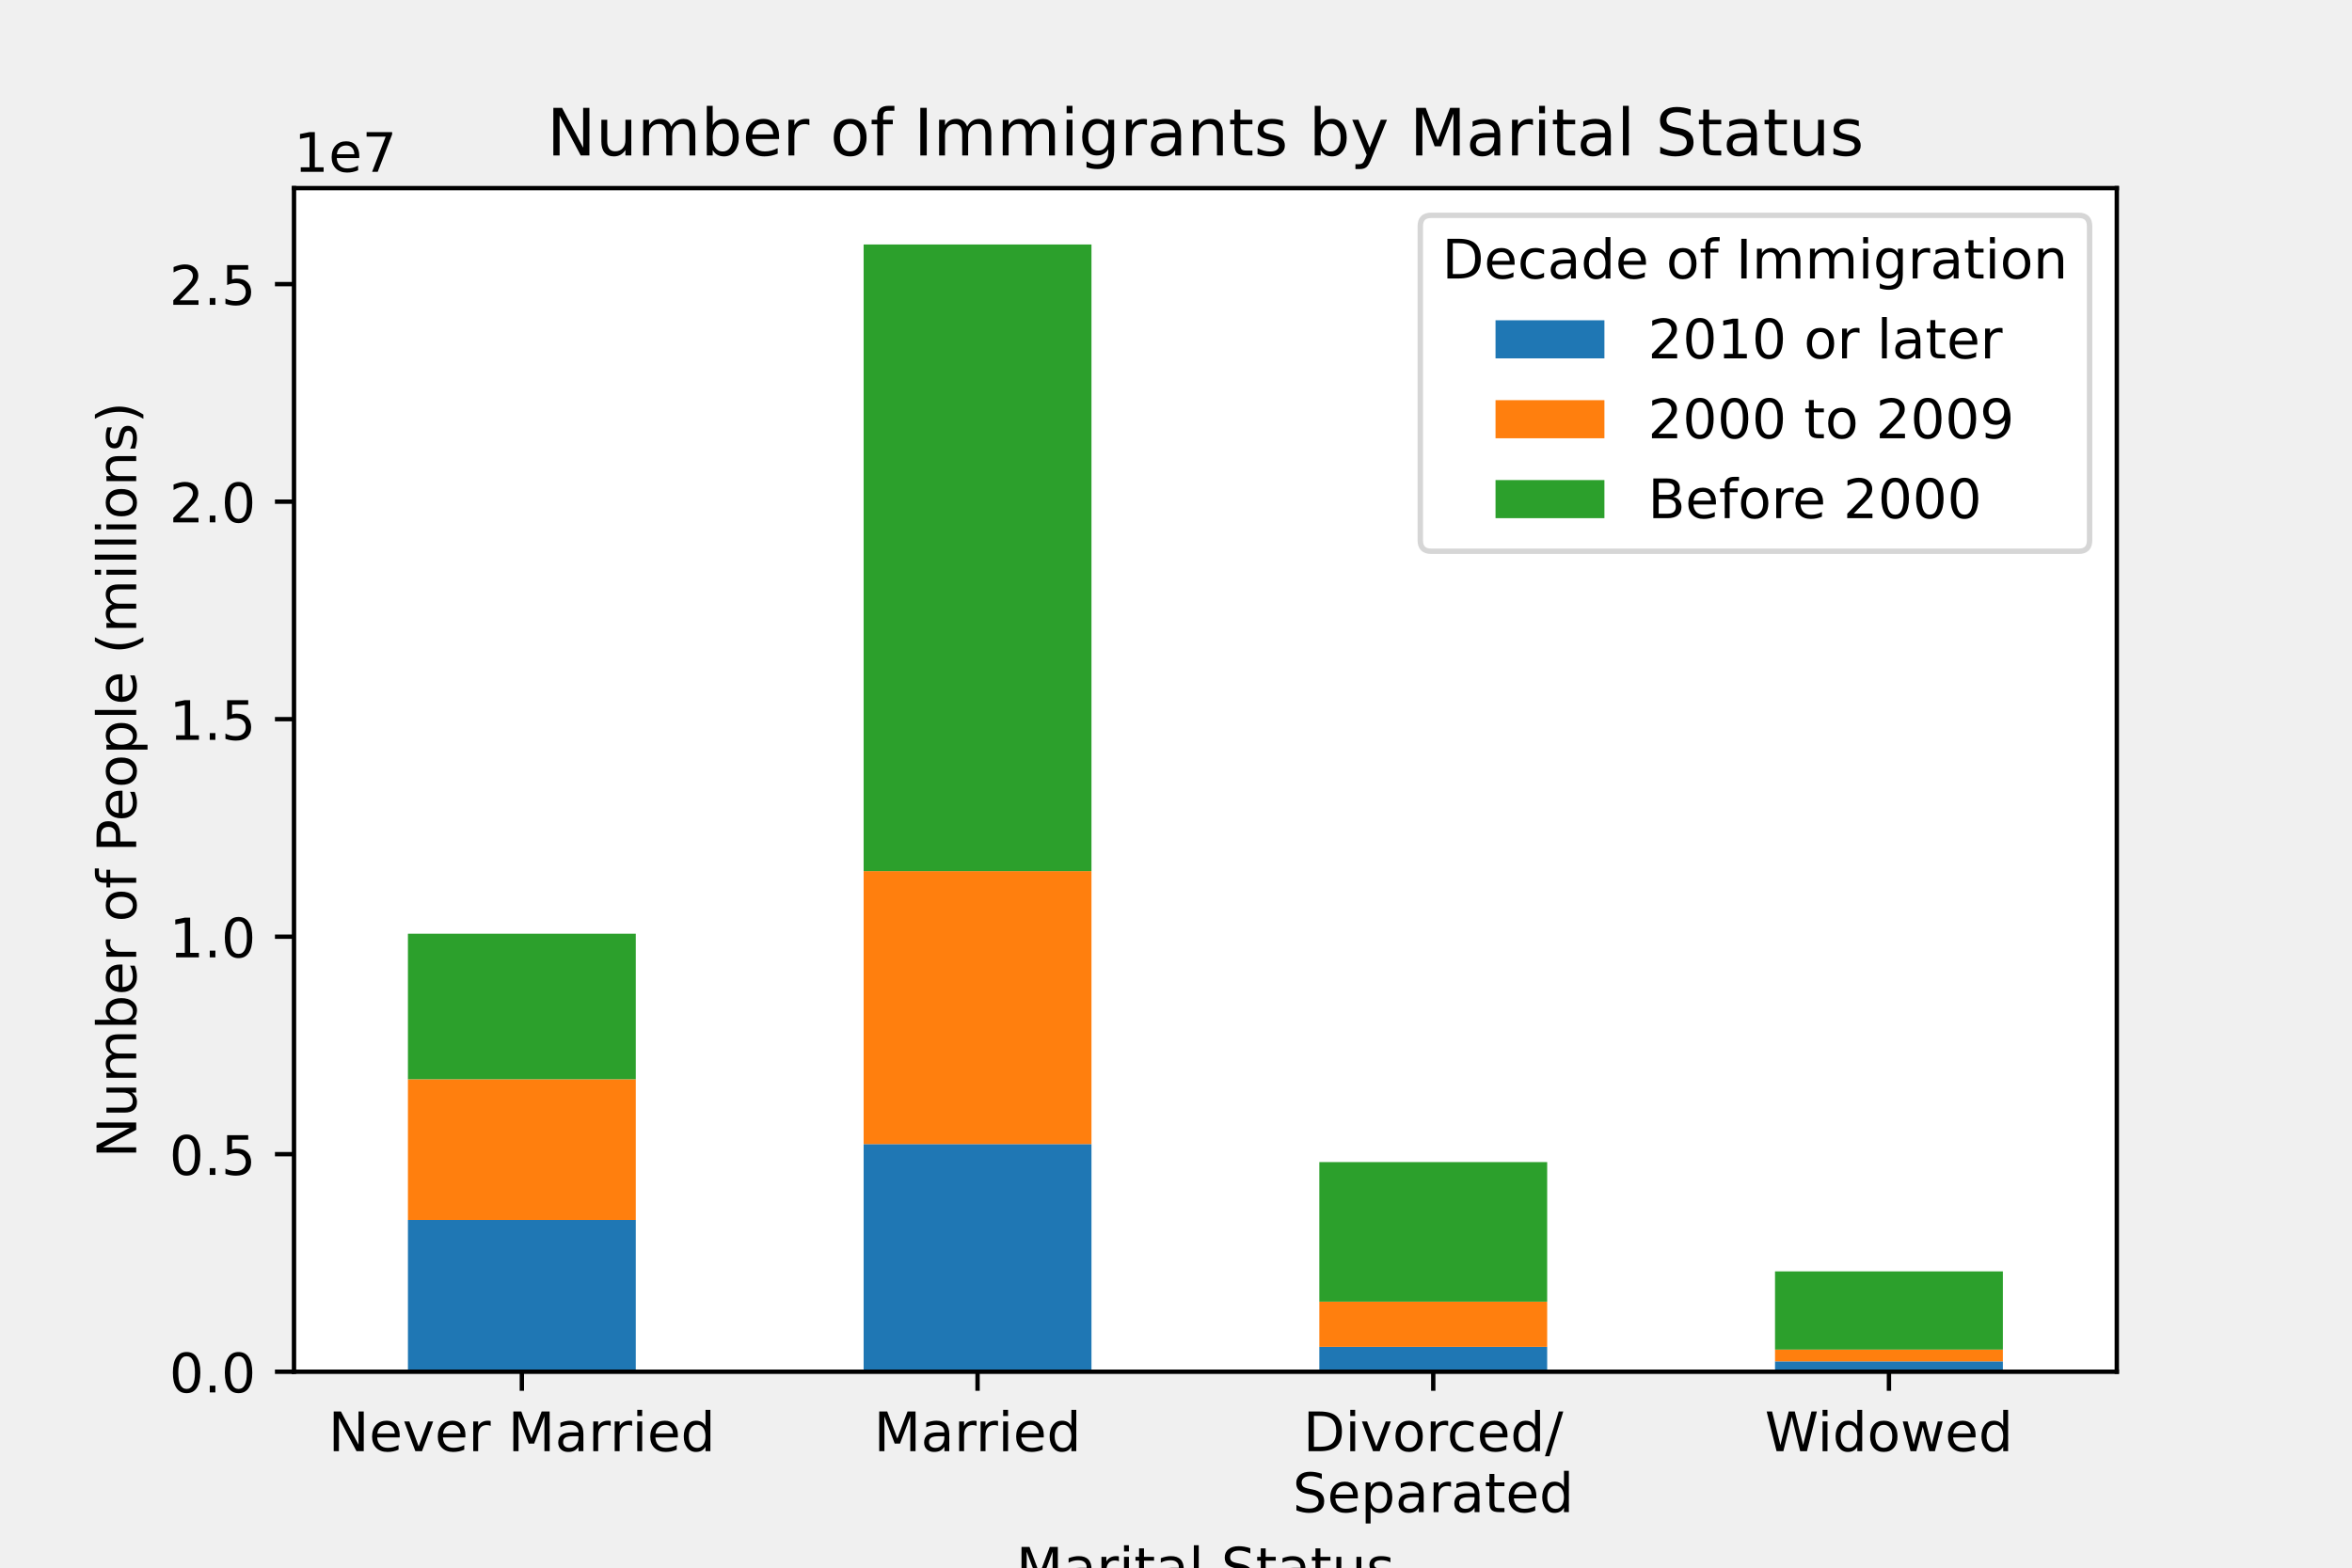
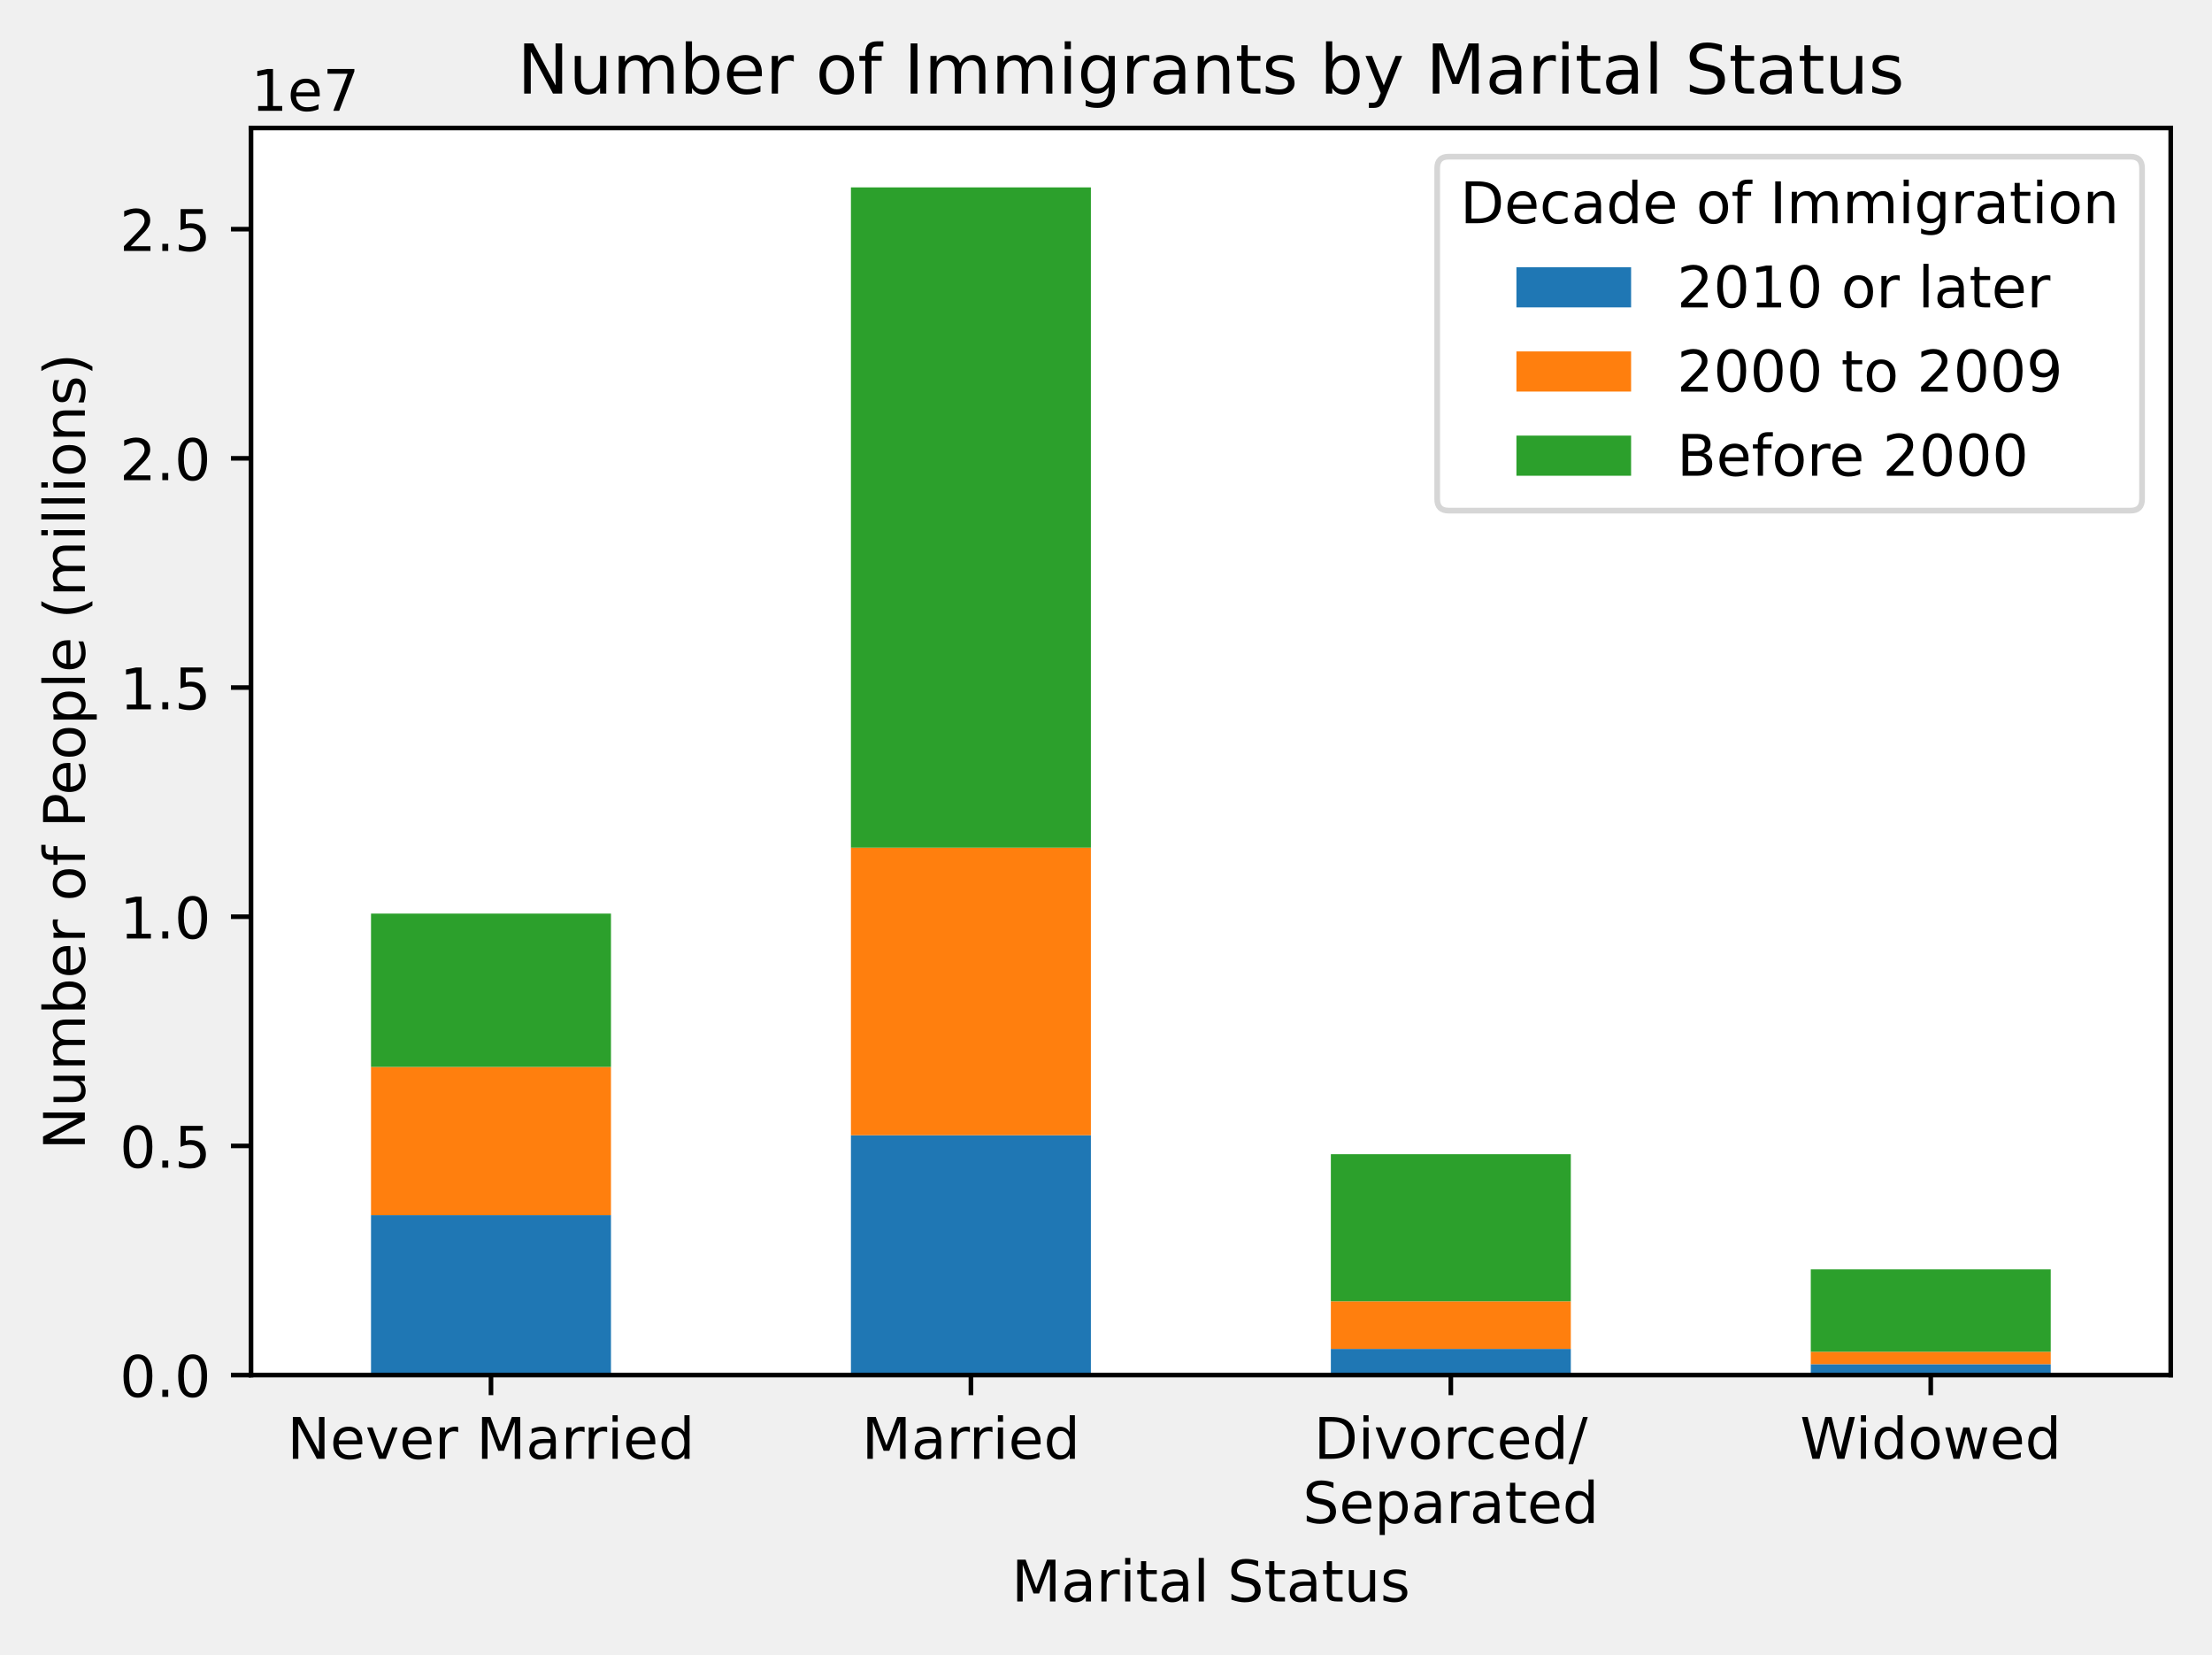
- <svg xmlns="http://www.w3.org/2000/svg" xmlns:xlink="http://www.w3.org/1999/xlink" height="288pt" version="1.1" viewBox="0 0 432 288" width="432pt">
+ <svg xmlns="http://www.w3.org/2000/svg" xmlns:xlink="http://www.w3.org/1999/xlink" height="288.512pt" version="1.1" viewBox="0 0 385.781 288.512" width="385.781pt">
  <defs>
    <style type="text/css">*{stroke-linecap:butt;stroke-linejoin:round;}</style>
  </defs>
  <g id="figure_1">
    <g id="patch_1">
-       <path d="M 0 288  L 432 288  L 432 0  L 0 0  z " style="fill:none;" />
+       <path d="M 0 288.512  L 385.781 288.512  L 385.781 0  L 0 0  z " style="fill:none;" />
    </g>
    <g id="axes_1">
      <g id="patch_2">
-         <path d="M 54 252  L 388.8 252  L 388.8 34.56  L 54 34.56  z " style="fill:#ffffff;" />
+         <path d="M 43.781 239.758  L 378.581 239.758  L 378.581 22.318  L 43.781 22.318  z " style="fill:#ffffff;" />
      </g>
      <g id="patch_3">
-         <path clip-path="url(#p788a36d5ae)" d="M 74.925 252  L 116.775 252  L 116.775 224.121  L 74.925 224.121  z " style="fill:#1f77b4;" />
+         <path clip-path="url(#p931af5aee7)" d="M 64.706 239.758  L 106.556 239.758  L 106.556 211.879  L 64.706 211.879  z " style="fill:#1f77b4;" />
      </g>
      <g id="patch_4">
-         <path clip-path="url(#p788a36d5ae)" d="M 158.625 252  L 200.475 252  L 200.475 210.181  L 158.625 210.181  z " style="fill:#1f77b4;" />
+         <path clip-path="url(#p931af5aee7)" d="M 148.406 239.758  L 190.256 239.758  L 190.256 197.94  L 148.406 197.94  z " style="fill:#1f77b4;" />
      </g>
      <g id="patch_5">
-         <path clip-path="url(#p788a36d5ae)" d="M 242.325 252  L 284.175 252  L 284.175 247.43  L 242.325 247.43  z " style="fill:#1f77b4;" />
+         <path clip-path="url(#p931af5aee7)" d="M 232.106 239.758  L 273.956 239.758  L 273.956 235.188  L 232.106 235.188  z " style="fill:#1f77b4;" />
      </g>
      <g id="patch_6">
-         <path clip-path="url(#p788a36d5ae)" d="M 326.025 252  L 367.875 252  L 367.875 250.096  L 326.025 250.096  z " style="fill:#1f77b4;" />
+         <path clip-path="url(#p931af5aee7)" d="M 315.806 239.758  L 357.656 239.758  L 357.656 237.854  L 315.806 237.854  z " style="fill:#1f77b4;" />
      </g>
      <g id="patch_7">
-         <path clip-path="url(#p788a36d5ae)" d="M 74.925 224.121  L 116.775 224.121  L 116.775 198.269  L 74.925 198.269  z " style="fill:#ff7f0e;" />
+         <path clip-path="url(#p931af5aee7)" d="M 64.706 211.879  L 106.556 211.879  L 106.556 186.027  L 64.706 186.027  z " style="fill:#ff7f0e;" />
      </g>
      <g id="patch_8">
-         <path clip-path="url(#p788a36d5ae)" d="M 158.625 210.181  L 200.475 210.181  L 200.475 160.034  L 158.625 160.034  z " style="fill:#ff7f0e;" />
+         <path clip-path="url(#p931af5aee7)" d="M 148.406 197.94  L 190.256 197.94  L 190.256 147.792  L 148.406 147.792  z " style="fill:#ff7f0e;" />
      </g>
      <g id="patch_9">
-         <path clip-path="url(#p788a36d5ae)" d="M 242.325 247.43  L 284.175 247.43  L 284.175 239.129  L 242.325 239.129  z " style="fill:#ff7f0e;" />
+         <path clip-path="url(#p931af5aee7)" d="M 232.106 235.188  L 273.956 235.188  L 273.956 226.888  L 232.106 226.888  z " style="fill:#ff7f0e;" />
      </g>
      <g id="patch_10">
-         <path clip-path="url(#p788a36d5ae)" d="M 326.025 250.096  L 367.875 250.096  L 367.875 247.934  L 326.025 247.934  z " style="fill:#ff7f0e;" />
+         <path clip-path="url(#p931af5aee7)" d="M 315.806 237.854  L 357.656 237.854  L 357.656 235.692  L 315.806 235.692  z " style="fill:#ff7f0e;" />
      </g>
      <g id="patch_11">
-         <path clip-path="url(#p788a36d5ae)" d="M 74.925 198.269  L 116.775 198.269  L 116.775 171.535  L 74.925 171.535  z " style="fill:#2ca02c;" />
+         <path clip-path="url(#p931af5aee7)" d="M 64.706 186.027  L 106.556 186.027  L 106.556 159.293  L 64.706 159.293  z " style="fill:#2ca02c;" />
      </g>
      <g id="patch_12">
-         <path clip-path="url(#p788a36d5ae)" d="M 158.625 160.034  L 200.475 160.034  L 200.475 44.914  L 158.625 44.914  z " style="fill:#2ca02c;" />
+         <path clip-path="url(#p931af5aee7)" d="M 148.406 147.792  L 190.256 147.792  L 190.256 32.672  L 148.406 32.672  z " style="fill:#2ca02c;" />
      </g>
      <g id="patch_13">
-         <path clip-path="url(#p788a36d5ae)" d="M 242.325 239.129  L 284.175 239.129  L 284.175 213.487  L 242.325 213.487  z " style="fill:#2ca02c;" />
+         <path clip-path="url(#p931af5aee7)" d="M 232.106 226.888  L 273.956 226.888  L 273.956 201.245  L 232.106 201.245  z " style="fill:#2ca02c;" />
      </g>
      <g id="patch_14">
-         <path clip-path="url(#p788a36d5ae)" d="M 326.025 247.934  L 367.875 247.934  L 367.875 233.567  L 326.025 233.567  z " style="fill:#2ca02c;" />
+         <path clip-path="url(#p931af5aee7)" d="M 315.806 235.692  L 357.656 235.692  L 357.656 221.325  L 315.806 221.325  z " style="fill:#2ca02c;" />
      </g>
      <g id="matplotlib.axis_1">
        <g id="xtick_1">
          <g id="line2d_1">
            <defs>
-               <path d="M 0 0  L 0 3.5  " id="m38fd991a8e" style="stroke:#000000;stroke-width:0.8;" />
-             </defs>
-             <g>
-               <use style="stroke:#000000;stroke-width:0.8;" x="95.85" xlink:href="#m38fd991a8e" y="252" />
+               <path d="M 0 0  L 0 3.5  " id="m715f3e7748" style="stroke:#000000;stroke-width:0.8;" />
+             </defs>
+             <g>
+               <use style="stroke:#000000;stroke-width:0.8;" x="85.631" xlink:href="#m715f3e7748" y="239.758" />
            </g>
          </g>
          <g id="text_1">
-             <g transform="translate(60.31094 266.5984)scale(0.1 -0.1)">
+             <g transform="translate(50.09219 254.3566)scale(0.1 -0.1)">
              <defs>
                <path d="M 628 4666  L 1478 4666  L 3547 763  L 3547 4666  L 4159 4666  L 4159 0  L 3309 0  L 1241 3903  L 1241 0  L 628 0  L 628 4666  z " id="DejaVuSans-4e" transform="scale(0.015625)" />
                <path d="M 3597 1894  L 3597 1613  L 953 1613  Q 991 1019 1311 708  Q 1631 397 2203 397  Q 2534 397 2845 478  Q 3156 559 3463 722  L 3463 178  Q 3153 47 2828 -22  Q 2503 -91 2169 -91  Q 1331 -91 842 396  Q 353 884 353 1716  Q 353 2575 817 3079  Q 1281 3584 2069 3584  Q 2775 3584 3186 3129  Q 3597 2675 3597 1894  z M 3022 2063  Q 3016 2534 2758 2815  Q 2500 3097 2075 3097  Q 1594 3097 1305 2825  Q 1016 2553 972 2059  L 3022 2063  z " id="DejaVuSans-65" transform="scale(0.015625)" />
                <path d="M 191 3500  L 800 3500  L 1894 563  L 2988 3500  L 3597 3500  L 2284 0  L 1503 0  L 191 3500  z " id="DejaVuSans-76" transform="scale(0.015625)" />
                <path d="M 2631 2963  Q 2534 3019 2420 3045  Q 2306 3072 2169 3072  Q 1681 3072 1420 2755  Q 1159 2438 1159 1844  L 1159 0  L 581 0  L 581 3500  L 1159 3500  L 1159 2956  Q 1341 3275 1631 3429  Q 1922 3584 2338 3584  Q 2397 3584 2469 3576  Q 2541 3569 2628 3553  L 2631 2963  z " id="DejaVuSans-72" transform="scale(0.015625)" />
                <path id="DejaVuSans-20" transform="scale(0.015625)" />
                <path d="M 628 4666  L 1569 4666  L 2759 1491  L 3956 4666  L 4897 4666  L 4897 0  L 4281 0  L 4281 4097  L 3078 897  L 2444 897  L 1241 4097  L 1241 0  L 628 0  L 628 4666  z " id="DejaVuSans-4d" transform="scale(0.015625)" />
                <path d="M 2194 1759  Q 1497 1759 1228 1600  Q 959 1441 959 1056  Q 959 750 1161 570  Q 1363 391 1709 391  Q 2188 391 2477 730  Q 2766 1069 2766 1631  L 2766 1759  L 2194 1759  z M 3341 1997  L 3341 0  L 2766 0  L 2766 531  Q 2569 213 2275 61  Q 1981 -91 1556 -91  Q 1019 -91 701 211  Q 384 513 384 1019  Q 384 1609 779 1909  Q 1175 2209 1959 2209  L 2766 2209  L 2766 2266  Q 2766 2663 2505 2880  Q 2244 3097 1772 3097  Q 1472 3097 1187 3025  Q 903 2953 641 2809  L 641 3341  Q 956 3463 1253 3523  Q 1550 3584 1831 3584  Q 2591 3584 2966 3190  Q 3341 2797 3341 1997  z " id="DejaVuSans-61" transform="scale(0.015625)" />
                <path d="M 603 3500  L 1178 3500  L 1178 0  L 603 0  L 603 3500  z M 603 4863  L 1178 4863  L 1178 4134  L 603 4134  L 603 4863  z " id="DejaVuSans-69" transform="scale(0.015625)" />
                <path d="M 2906 2969  L 2906 4863  L 3481 4863  L 3481 0  L 2906 0  L 2906 525  Q 2725 213 2448 61  Q 2172 -91 1784 -91  Q 1150 -91 751 415  Q 353 922 353 1747  Q 353 2572 751 3078  Q 1150 3584 1784 3584  Q 2172 3584 2448 3432  Q 2725 3281 2906 2969  z M 947 1747  Q 947 1113 1208 752  Q 1469 391 1925 391  Q 2381 391 2643 752  Q 2906 1113 2906 1747  Q 2906 2381 2643 2742  Q 2381 3103 1925 3103  Q 1469 3103 1208 2742  Q 947 2381 947 1747  z " id="DejaVuSans-64" transform="scale(0.015625)" />
              </defs>
              <use xlink:href="#DejaVuSans-4e" />
              <use x="74.805" xlink:href="#DejaVuSans-65" />
              <use x="136.328" xlink:href="#DejaVuSans-76" />
              <use x="195.508" xlink:href="#DejaVuSans-65" />
              <use x="257.031" xlink:href="#DejaVuSans-72" />
              <use x="298.145" xlink:href="#DejaVuSans-20" />
              <use x="329.932" xlink:href="#DejaVuSans-4d" />
              <use x="416.211" xlink:href="#DejaVuSans-61" />
              <use x="477.49" xlink:href="#DejaVuSans-72" />
              <use x="516.854" xlink:href="#DejaVuSans-72" />
              <use x="557.967" xlink:href="#DejaVuSans-69" />
              <use x="585.75" xlink:href="#DejaVuSans-65" />
              <use x="647.273" xlink:href="#DejaVuSans-64" />
            </g>
          </g>
        </g>
        <g id="xtick_2">
          <g id="line2d_2">
            <g>
-               <use style="stroke:#000000;stroke-width:0.8;" x="179.55" xlink:href="#m38fd991a8e" y="252" />
+               <use style="stroke:#000000;stroke-width:0.8;" x="169.331" xlink:href="#m715f3e7748" y="239.758" />
            </g>
          </g>
          <g id="text_2">
-             <g transform="translate(160.5086 266.5984)scale(0.1 -0.1)">
+             <g transform="translate(150.2898 254.3566)scale(0.1 -0.1)">
              <use xlink:href="#DejaVuSans-4d" />
              <use x="86.279" xlink:href="#DejaVuSans-61" />
              <use x="147.559" xlink:href="#DejaVuSans-72" />
              <use x="186.922" xlink:href="#DejaVuSans-72" />
              <use x="228.035" xlink:href="#DejaVuSans-69" />
              <use x="255.818" xlink:href="#DejaVuSans-65" />
              <use x="317.342" xlink:href="#DejaVuSans-64" />
            </g>
          </g>
        </g>
        <g id="xtick_3">
          <g id="line2d_3">
            <g>
-               <use style="stroke:#000000;stroke-width:0.8;" x="263.25" xlink:href="#m38fd991a8e" y="252" />
+               <use style="stroke:#000000;stroke-width:0.8;" x="253.031" xlink:href="#m715f3e7748" y="239.758" />
            </g>
          </g>
          <g id="text_3">
-             <g transform="translate(239.3648 266.5984)scale(0.1 -0.1)">
+             <g transform="translate(229.1461 254.3566)scale(0.1 -0.1)">
              <defs>
                <path d="M 1259 4147  L 1259 519  L 2022 519  Q 2988 519 3436 956  Q 3884 1394 3884 2338  Q 3884 3275 3436 3711  Q 2988 4147 2022 4147  L 1259 4147  z M 628 4666  L 1925 4666  Q 3281 4666 3915 4102  Q 4550 3538 4550 2338  Q 4550 1131 3912 565  Q 3275 0 1925 0  L 628 0  L 628 4666  z " id="DejaVuSans-44" transform="scale(0.015625)" />
                <path d="M 1959 3097  Q 1497 3097 1228 2736  Q 959 2375 959 1747  Q 959 1119 1226 758  Q 1494 397 1959 397  Q 2419 397 2687 759  Q 2956 1122 2956 1747  Q 2956 2369 2687 2733  Q 2419 3097 1959 3097  z M 1959 3584  Q 2709 3584 3137 3096  Q 3566 2609 3566 1747  Q 3566 888 3137 398  Q 2709 -91 1959 -91  Q 1206 -91 779 398  Q 353 888 353 1747  Q 353 2609 779 3096  Q 1206 3584 1959 3584  z " id="DejaVuSans-6f" transform="scale(0.015625)" />
                <path d="M 3122 3366  L 3122 2828  Q 2878 2963 2633 3030  Q 2388 3097 2138 3097  Q 1578 3097 1268 2742  Q 959 2388 959 1747  Q 959 1106 1268 751  Q 1578 397 2138 397  Q 2388 397 2633 464  Q 2878 531 3122 666  L 3122 134  Q 2881 22 2623 -34  Q 2366 -91 2075 -91  Q 1284 -91 818 406  Q 353 903 353 1747  Q 353 2603 823 3093  Q 1294 3584 2113 3584  Q 2378 3584 2631 3529  Q 2884 3475 3122 3366  z " id="DejaVuSans-63" transform="scale(0.015625)" />
                <path d="M 1625 4666  L 2156 4666  L 531 -594  L 0 -594  L 1625 4666  z " id="DejaVuSans-2f" transform="scale(0.015625)" />
              </defs>
              <use xlink:href="#DejaVuSans-44" />
              <use x="77.002" xlink:href="#DejaVuSans-69" />
              <use x="104.785" xlink:href="#DejaVuSans-76" />
              <use x="163.965" xlink:href="#DejaVuSans-6f" />
              <use x="225.146" xlink:href="#DejaVuSans-72" />
              <use x="264.01" xlink:href="#DejaVuSans-63" />
              <use x="318.99" xlink:href="#DejaVuSans-65" />
              <use x="380.514" xlink:href="#DejaVuSans-64" />
              <use x="443.99" xlink:href="#DejaVuSans-2f" />
            </g>
-             <g transform="translate(237.4305 277.7962)scale(0.1 -0.1)">
+             <g transform="translate(227.2117 265.5544)scale(0.1 -0.1)">
              <defs>
                <path d="M 3425 4513  L 3425 3897  Q 3066 4069 2747 4153  Q 2428 4238 2131 4238  Q 1616 4238 1336 4038  Q 1056 3838 1056 3469  Q 1056 3159 1242 3001  Q 1428 2844 1947 2747  L 2328 2669  Q 3034 2534 3370 2195  Q 3706 1856 3706 1288  Q 3706 609 3251 259  Q 2797 -91 1919 -91  Q 1588 -91 1214 -16  Q 841 59 441 206  L 441 856  Q 825 641 1194 531  Q 1563 422 1919 422  Q 2459 422 2753 634  Q 3047 847 3047 1241  Q 3047 1584 2836 1778  Q 2625 1972 2144 2069  L 1759 2144  Q 1053 2284 737 2584  Q 422 2884 422 3419  Q 422 4038 858 4394  Q 1294 4750 2059 4750  Q 2388 4750 2728 4690  Q 3069 4631 3425 4513  z " id="DejaVuSans-53" transform="scale(0.015625)" />
                <path d="M 1159 525  L 1159 -1331  L 581 -1331  L 581 3500  L 1159 3500  L 1159 2969  Q 1341 3281 1617 3432  Q 1894 3584 2278 3584  Q 2916 3584 3314 3078  Q 3713 2572 3713 1747  Q 3713 922 3314 415  Q 2916 -91 2278 -91  Q 1894 -91 1617 61  Q 1341 213 1159 525  z M 3116 1747  Q 3116 2381 2855 2742  Q 2594 3103 2138 3103  Q 1681 3103 1420 2742  Q 1159 2381 1159 1747  Q 1159 1113 1420 752  Q 1681 391 2138 391  Q 2594 391 2855 752  Q 3116 1113 3116 1747  z " id="DejaVuSans-70" transform="scale(0.015625)" />
                <path d="M 1172 4494  L 1172 3500  L 2356 3500  L 2356 3053  L 1172 3053  L 1172 1153  Q 1172 725 1289 603  Q 1406 481 1766 481  L 2356 481  L 2356 0  L 1766 0  Q 1100 0 847 248  Q 594 497 594 1153  L 594 3053  L 172 3053  L 172 3500  L 594 3500  L 594 4494  L 1172 4494  z " id="DejaVuSans-74" transform="scale(0.015625)" />
              </defs>
              <use xlink:href="#DejaVuSans-53" />
              <use x="63.477" xlink:href="#DejaVuSans-65" />
              <use x="125" xlink:href="#DejaVuSans-70" />
              <use x="188.477" xlink:href="#DejaVuSans-61" />
              <use x="249.756" xlink:href="#DejaVuSans-72" />
              <use x="290.869" xlink:href="#DejaVuSans-61" />
              <use x="352.148" xlink:href="#DejaVuSans-74" />
              <use x="391.357" xlink:href="#DejaVuSans-65" />
              <use x="452.881" xlink:href="#DejaVuSans-64" />
            </g>
          </g>
        </g>
        <g id="xtick_4">
          <g id="line2d_4">
            <g>
-               <use style="stroke:#000000;stroke-width:0.8;" x="346.95" xlink:href="#m38fd991a8e" y="252" />
+               <use style="stroke:#000000;stroke-width:0.8;" x="336.731" xlink:href="#m715f3e7748" y="239.758" />
            </g>
          </g>
          <g id="text_4">
-             <g transform="translate(324.1562 266.5984)scale(0.1 -0.1)">
+             <g transform="translate(313.9375 254.3566)scale(0.1 -0.1)">
              <defs>
                <path d="M 213 4666  L 850 4666  L 1831 722  L 2809 4666  L 3519 4666  L 4500 722  L 5478 4666  L 6119 4666  L 4947 0  L 4153 0  L 3169 4050  L 2175 0  L 1381 0  L 213 4666  z " id="DejaVuSans-57" transform="scale(0.015625)" />
                <path d="M 269 3500  L 844 3500  L 1563 769  L 2278 3500  L 2956 3500  L 3675 769  L 4391 3500  L 4966 3500  L 4050 0  L 3372 0  L 2619 2869  L 1863 0  L 1184 0  L 269 3500  z " id="DejaVuSans-77" transform="scale(0.015625)" />
              </defs>
              <use xlink:href="#DejaVuSans-57" />
              <use x="96.627" xlink:href="#DejaVuSans-69" />
              <use x="124.41" xlink:href="#DejaVuSans-64" />
              <use x="187.887" xlink:href="#DejaVuSans-6f" />
              <use x="249.068" xlink:href="#DejaVuSans-77" />
              <use x="330.855" xlink:href="#DejaVuSans-65" />
              <use x="392.379" xlink:href="#DejaVuSans-64" />
            </g>
          </g>
        </g>
        <g id="text_5">
-           <g transform="translate(186.643 291.4744)scale(0.1 -0.1)">
+           <g transform="translate(176.4242 279.2325)scale(0.1 -0.1)">
            <defs>
              <path d="M 603 4863  L 1178 4863  L 1178 0  L 603 0  L 603 4863  z " id="DejaVuSans-6c" transform="scale(0.015625)" />
              <path d="M 544 1381  L 544 3500  L 1119 3500  L 1119 1403  Q 1119 906 1312 657  Q 1506 409 1894 409  Q 2359 409 2629 706  Q 2900 1003 2900 1516  L 2900 3500  L 3475 3500  L 3475 0  L 2900 0  L 2900 538  Q 2691 219 2414 64  Q 2138 -91 1772 -91  Q 1169 -91 856 284  Q 544 659 544 1381  z M 1991 3584  L 1991 3584  z " id="DejaVuSans-75" transform="scale(0.015625)" />
              <path d="M 2834 3397  L 2834 2853  Q 2591 2978 2328 3040  Q 2066 3103 1784 3103  Q 1356 3103 1142 2972  Q 928 2841 928 2578  Q 928 2378 1081 2264  Q 1234 2150 1697 2047  L 1894 2003  Q 2506 1872 2764 1633  Q 3022 1394 3022 966  Q 3022 478 2636 193  Q 2250 -91 1575 -91  Q 1294 -91 989 -36  Q 684 19 347 128  L 347 722  Q 666 556 975 473  Q 1284 391 1588 391  Q 1994 391 2212 530  Q 2431 669 2431 922  Q 2431 1156 2273 1281  Q 2116 1406 1581 1522  L 1381 1569  Q 847 1681 609 1914  Q 372 2147 372 2553  Q 372 3047 722 3315  Q 1072 3584 1716 3584  Q 2034 3584 2315 3537  Q 2597 3491 2834 3397  z " id="DejaVuSans-73" transform="scale(0.015625)" />
            </defs>
            <use xlink:href="#DejaVuSans-4d" />
            <use x="86.279" xlink:href="#DejaVuSans-61" />
            <use x="147.559" xlink:href="#DejaVuSans-72" />
            <use x="188.672" xlink:href="#DejaVuSans-69" />
            <use x="216.455" xlink:href="#DejaVuSans-74" />
            <use x="255.664" xlink:href="#DejaVuSans-61" />
            <use x="316.943" xlink:href="#DejaVuSans-6c" />
            <use x="344.727" xlink:href="#DejaVuSans-20" />
            <use x="376.514" xlink:href="#DejaVuSans-53" />
            <use x="439.99" xlink:href="#DejaVuSans-74" />
            <use x="479.199" xlink:href="#DejaVuSans-61" />
            <use x="540.479" xlink:href="#DejaVuSans-74" />
            <use x="579.688" xlink:href="#DejaVuSans-75" />
            <use x="643.066" xlink:href="#DejaVuSans-73" />
          </g>
        </g>
      </g>
      <g id="matplotlib.axis_2">
        <g id="ytick_1">
          <g id="line2d_5">
            <defs>
-               <path d="M 0 0  L -3.5 0  " id="m4df3afefba" style="stroke:#000000;stroke-width:0.8;" />
-             </defs>
-             <g>
-               <use style="stroke:#000000;stroke-width:0.8;" x="54" xlink:href="#m4df3afefba" y="252" />
+               <path d="M 0 0  L -3.5 0  " id="m9c4960ac19" style="stroke:#000000;stroke-width:0.8;" />
+             </defs>
+             <g>
+               <use style="stroke:#000000;stroke-width:0.8;" x="43.781" xlink:href="#m9c4960ac19" y="239.758" />
            </g>
          </g>
          <g id="text_6">
-             <g transform="translate(31.09688 255.7992)scale(0.1 -0.1)">
+             <g transform="translate(20.87813 243.5573)scale(0.1 -0.1)">
              <defs>
                <path d="M 2034 4250  Q 1547 4250 1301 3770  Q 1056 3291 1056 2328  Q 1056 1369 1301 889  Q 1547 409 2034 409  Q 2525 409 2770 889  Q 3016 1369 3016 2328  Q 3016 3291 2770 3770  Q 2525 4250 2034 4250  z M 2034 4750  Q 2819 4750 3233 4129  Q 3647 3509 3647 2328  Q 3647 1150 3233 529  Q 2819 -91 2034 -91  Q 1250 -91 836 529  Q 422 1150 422 2328  Q 422 3509 836 4129  Q 1250 4750 2034 4750  z " id="DejaVuSans-30" transform="scale(0.015625)" />
                <path d="M 684 794  L 1344 794  L 1344 0  L 684 0  L 684 794  z " id="DejaVuSans-2e" transform="scale(0.015625)" />
              </defs>
              <use xlink:href="#DejaVuSans-30" />
              <use x="63.623" xlink:href="#DejaVuSans-2e" />
              <use x="95.41" xlink:href="#DejaVuSans-30" />
            </g>
          </g>
        </g>
        <g id="ytick_2">
          <g id="line2d_6">
            <g>
-               <use style="stroke:#000000;stroke-width:0.8;" x="54" xlink:href="#m4df3afefba" y="212.039" />
+               <use style="stroke:#000000;stroke-width:0.8;" x="43.781" xlink:href="#m9c4960ac19" y="199.798" />
            </g>
          </g>
          <g id="text_7">
-             <g transform="translate(31.09688 215.8386)scale(0.1 -0.1)">
+             <g transform="translate(20.87813 203.5968)scale(0.1 -0.1)">
              <defs>
                <path d="M 691 4666  L 3169 4666  L 3169 4134  L 1269 4134  L 1269 2991  Q 1406 3038 1543 3061  Q 1681 3084 1819 3084  Q 2600 3084 3056 2656  Q 3513 2228 3513 1497  Q 3513 744 3044 326  Q 2575 -91 1722 -91  Q 1428 -91 1123 -41  Q 819 9 494 109  L 494 744  Q 775 591 1075 516  Q 1375 441 1709 441  Q 2250 441 2565 725  Q 2881 1009 2881 1497  Q 2881 1984 2565 2268  Q 2250 2553 1709 2553  Q 1456 2553 1204 2497  Q 953 2441 691 2322  L 691 4666  z " id="DejaVuSans-35" transform="scale(0.015625)" />
              </defs>
              <use xlink:href="#DejaVuSans-30" />
              <use x="63.623" xlink:href="#DejaVuSans-2e" />
              <use x="95.41" xlink:href="#DejaVuSans-35" />
            </g>
          </g>
        </g>
        <g id="ytick_3">
          <g id="line2d_7">
            <g>
-               <use style="stroke:#000000;stroke-width:0.8;" x="54" xlink:href="#m4df3afefba" y="172.079" />
+               <use style="stroke:#000000;stroke-width:0.8;" x="43.781" xlink:href="#m9c4960ac19" y="159.837" />
            </g>
          </g>
          <g id="text_8">
-             <g transform="translate(31.09688 175.878)scale(0.1 -0.1)">
+             <g transform="translate(20.87813 163.6362)scale(0.1 -0.1)">
              <defs>
                <path d="M 794 531  L 1825 531  L 1825 4091  L 703 3866  L 703 4441  L 1819 4666  L 2450 4666  L 2450 531  L 3481 531  L 3481 0  L 794 0  L 794 531  z " id="DejaVuSans-31" transform="scale(0.015625)" />
              </defs>
              <use xlink:href="#DejaVuSans-31" />
              <use x="63.623" xlink:href="#DejaVuSans-2e" />
              <use x="95.41" xlink:href="#DejaVuSans-30" />
            </g>
          </g>
        </g>
        <g id="ytick_4">
          <g id="line2d_8">
            <g>
-               <use style="stroke:#000000;stroke-width:0.8;" x="54" xlink:href="#m4df3afefba" y="132.118" />
+               <use style="stroke:#000000;stroke-width:0.8;" x="43.781" xlink:href="#m9c4960ac19" y="119.876" />
            </g>
          </g>
          <g id="text_9">
-             <g transform="translate(31.09688 135.9174)scale(0.1 -0.1)">
+             <g transform="translate(20.87813 123.6756)scale(0.1 -0.1)">
              <use xlink:href="#DejaVuSans-31" />
              <use x="63.623" xlink:href="#DejaVuSans-2e" />
              <use x="95.41" xlink:href="#DejaVuSans-35" />
            </g>
          </g>
        </g>
        <g id="ytick_5">
          <g id="line2d_9">
            <g>
-               <use style="stroke:#000000;stroke-width:0.8;" x="54" xlink:href="#m4df3afefba" y="92.158" />
+               <use style="stroke:#000000;stroke-width:0.8;" x="43.781" xlink:href="#m9c4960ac19" y="79.916" />
            </g>
          </g>
          <g id="text_10">
-             <g transform="translate(31.09688 95.95686)scale(0.1 -0.1)">
+             <g transform="translate(20.87813 83.71498)scale(0.1 -0.1)">
              <defs>
                <path d="M 1228 531  L 3431 531  L 3431 0  L 469 0  L 469 531  Q 828 903 1448 1529  Q 2069 2156 2228 2338  Q 2531 2678 2651 2914  Q 2772 3150 2772 3378  Q 2772 3750 2511 3984  Q 2250 4219 1831 4219  Q 1534 4219 1204 4116  Q 875 4013 500 3803  L 500 4441  Q 881 4594 1212 4672  Q 1544 4750 1819 4750  Q 2544 4750 2975 4387  Q 3406 4025 3406 3419  Q 3406 3131 3298 2873  Q 3191 2616 2906 2266  Q 2828 2175 2409 1742  Q 1991 1309 1228 531  z " id="DejaVuSans-32" transform="scale(0.015625)" />
              </defs>
              <use xlink:href="#DejaVuSans-32" />
              <use x="63.623" xlink:href="#DejaVuSans-2e" />
              <use x="95.41" xlink:href="#DejaVuSans-30" />
            </g>
          </g>
        </g>
        <g id="ytick_6">
          <g id="line2d_10">
            <g>
-               <use style="stroke:#000000;stroke-width:0.8;" x="54" xlink:href="#m4df3afefba" y="52.197" />
+               <use style="stroke:#000000;stroke-width:0.8;" x="43.781" xlink:href="#m9c4960ac19" y="39.955" />
            </g>
          </g>
          <g id="text_11">
-             <g transform="translate(31.09688 55.99627)scale(0.1 -0.1)">
+             <g transform="translate(20.87813 43.75439)scale(0.1 -0.1)">
              <use xlink:href="#DejaVuSans-32" />
              <use x="63.623" xlink:href="#DejaVuSans-2e" />
              <use x="95.41" xlink:href="#DejaVuSans-35" />
            </g>
          </g>
        </g>
        <g id="text_12">
-           <g transform="translate(25.01719 212.723)rotate(-90)scale(0.1 -0.1)">
+           <g transform="translate(14.79844 200.4811)rotate(-90)scale(0.1 -0.1)">
            <defs>
              <path d="M 3328 2828  Q 3544 3216 3844 3400  Q 4144 3584 4550 3584  Q 5097 3584 5394 3201  Q 5691 2819 5691 2113  L 5691 0  L 5113 0  L 5113 2094  Q 5113 2597 4934 2840  Q 4756 3084 4391 3084  Q 3944 3084 3684 2787  Q 3425 2491 3425 1978  L 3425 0  L 2847 0  L 2847 2094  Q 2847 2600 2669 2842  Q 2491 3084 2119 3084  Q 1678 3084 1418 2786  Q 1159 2488 1159 1978  L 1159 0  L 581 0  L 581 3500  L 1159 3500  L 1159 2956  Q 1356 3278 1631 3431  Q 1906 3584 2284 3584  Q 2666 3584 2933 3390  Q 3200 3197 3328 2828  z " id="DejaVuSans-6d" transform="scale(0.015625)" />
              <path d="M 3116 1747  Q 3116 2381 2855 2742  Q 2594 3103 2138 3103  Q 1681 3103 1420 2742  Q 1159 2381 1159 1747  Q 1159 1113 1420 752  Q 1681 391 2138 391  Q 2594 391 2855 752  Q 3116 1113 3116 1747  z M 1159 2969  Q 1341 3281 1617 3432  Q 1894 3584 2278 3584  Q 2916 3584 3314 3078  Q 3713 2572 3713 1747  Q 3713 922 3314 415  Q 2916 -91 2278 -91  Q 1894 -91 1617 61  Q 1341 213 1159 525  L 1159 0  L 581 0  L 581 4863  L 1159 4863  L 1159 2969  z " id="DejaVuSans-62" transform="scale(0.015625)" />
              <path d="M 2375 4863  L 2375 4384  L 1825 4384  Q 1516 4384 1395 4259  Q 1275 4134 1275 3809  L 1275 3500  L 2222 3500  L 2222 3053  L 1275 3053  L 1275 0  L 697 0  L 697 3053  L 147 3053  L 147 3500  L 697 3500  L 697 3744  Q 697 4328 969 4595  Q 1241 4863 1831 4863  L 2375 4863  z " id="DejaVuSans-66" transform="scale(0.015625)" />
              <path d="M 1259 4147  L 1259 2394  L 2053 2394  Q 2494 2394 2734 2622  Q 2975 2850 2975 3272  Q 2975 3691 2734 3919  Q 2494 4147 2053 4147  L 1259 4147  z M 628 4666  L 2053 4666  Q 2838 4666 3239 4311  Q 3641 3956 3641 3272  Q 3641 2581 3239 2228  Q 2838 1875 2053 1875  L 1259 1875  L 1259 0  L 628 0  L 628 4666  z " id="DejaVuSans-50" transform="scale(0.015625)" />
              <path d="M 1984 4856  Q 1566 4138 1362 3434  Q 1159 2731 1159 2009  Q 1159 1288 1364 580  Q 1569 -128 1984 -844  L 1484 -844  Q 1016 -109 783 600  Q 550 1309 550 2009  Q 550 2706 781 3412  Q 1013 4119 1484 4856  L 1984 4856  z " id="DejaVuSans-28" transform="scale(0.015625)" />
              <path d="M 3513 2113  L 3513 0  L 2938 0  L 2938 2094  Q 2938 2591 2744 2837  Q 2550 3084 2163 3084  Q 1697 3084 1428 2787  Q 1159 2491 1159 1978  L 1159 0  L 581 0  L 581 3500  L 1159 3500  L 1159 2956  Q 1366 3272 1645 3428  Q 1925 3584 2291 3584  Q 2894 3584 3203 3211  Q 3513 2838 3513 2113  z " id="DejaVuSans-6e" transform="scale(0.015625)" />
              <path d="M 513 4856  L 1013 4856  Q 1481 4119 1714 3412  Q 1947 2706 1947 2009  Q 1947 1309 1714 600  Q 1481 -109 1013 -844  L 513 -844  Q 928 -128 1133 580  Q 1338 1288 1338 2009  Q 1338 2731 1133 3434  Q 928 4138 513 4856  z " id="DejaVuSans-29" transform="scale(0.015625)" />
            </defs>
            <use xlink:href="#DejaVuSans-4e" />
            <use x="74.805" xlink:href="#DejaVuSans-75" />
            <use x="138.184" xlink:href="#DejaVuSans-6d" />
            <use x="235.596" xlink:href="#DejaVuSans-62" />
            <use x="299.072" xlink:href="#DejaVuSans-65" />
            <use x="360.596" xlink:href="#DejaVuSans-72" />
            <use x="401.709" xlink:href="#DejaVuSans-20" />
            <use x="433.496" xlink:href="#DejaVuSans-6f" />
            <use x="494.678" xlink:href="#DejaVuSans-66" />
            <use x="529.883" xlink:href="#DejaVuSans-20" />
            <use x="561.67" xlink:href="#DejaVuSans-50" />
            <use x="618.348" xlink:href="#DejaVuSans-65" />
            <use x="679.871" xlink:href="#DejaVuSans-6f" />
            <use x="741.053" xlink:href="#DejaVuSans-70" />
            <use x="804.529" xlink:href="#DejaVuSans-6c" />
            <use x="832.312" xlink:href="#DejaVuSans-65" />
            <use x="893.836" xlink:href="#DejaVuSans-20" />
            <use x="925.623" xlink:href="#DejaVuSans-28" />
            <use x="964.637" xlink:href="#DejaVuSans-6d" />
            <use x="1062.049" xlink:href="#DejaVuSans-69" />
            <use x="1089.832" xlink:href="#DejaVuSans-6c" />
            <use x="1117.615" xlink:href="#DejaVuSans-6c" />
            <use x="1145.398" xlink:href="#DejaVuSans-69" />
            <use x="1173.182" xlink:href="#DejaVuSans-6f" />
            <use x="1234.363" xlink:href="#DejaVuSans-6e" />
            <use x="1297.742" xlink:href="#DejaVuSans-73" />
            <use x="1349.842" xlink:href="#DejaVuSans-29" />
          </g>
        </g>
        <g id="text_13">
-           <g transform="translate(54 31.56)scale(0.1 -0.1)">
+           <g transform="translate(43.78125 19.31812)scale(0.1 -0.1)">
            <defs>
              <path d="M 525 4666  L 3525 4666  L 3525 4397  L 1831 0  L 1172 0  L 2766 4134  L 525 4134  L 525 4666  z " id="DejaVuSans-37" transform="scale(0.015625)" />
            </defs>
            <use xlink:href="#DejaVuSans-31" />
            <use x="63.623" xlink:href="#DejaVuSans-65" />
            <use x="125.146" xlink:href="#DejaVuSans-37" />
          </g>
        </g>
      </g>
      <g id="patch_15">
-         <path d="M 54 252  L 54 34.56  " style="fill:none;stroke:#000000;stroke-linecap:square;stroke-linejoin:miter;stroke-width:0.8;" />
+         <path d="M 43.781 239.758  L 43.781 22.318  " style="fill:none;stroke:#000000;stroke-linecap:square;stroke-linejoin:miter;stroke-width:0.8;" />
      </g>
      <g id="patch_16">
-         <path d="M 388.8 252  L 388.8 34.56  " style="fill:none;stroke:#000000;stroke-linecap:square;stroke-linejoin:miter;stroke-width:0.8;" />
+         <path d="M 378.581 239.758  L 378.581 22.318  " style="fill:none;stroke:#000000;stroke-linecap:square;stroke-linejoin:miter;stroke-width:0.8;" />
      </g>
      <g id="patch_17">
-         <path d="M 54 252  L 388.8 252  " style="fill:none;stroke:#000000;stroke-linecap:square;stroke-linejoin:miter;stroke-width:0.8;" />
+         <path d="M 43.781 239.758  L 378.581 239.758  " style="fill:none;stroke:#000000;stroke-linecap:square;stroke-linejoin:miter;stroke-width:0.8;" />
      </g>
      <g id="patch_18">
-         <path d="M 54 34.56  L 388.8 34.56  " style="fill:none;stroke:#000000;stroke-linecap:square;stroke-linejoin:miter;stroke-width:0.8;" />
+         <path d="M 43.781 22.318  L 378.581 22.318  " style="fill:none;stroke:#000000;stroke-linecap:square;stroke-linejoin:miter;stroke-width:0.8;" />
      </g>
      <g id="text_14">
-         <g transform="translate(100.4587 28.56)scale(0.12 -0.12)">
+         <g transform="translate(90.24 16.31812)scale(0.12 -0.12)">
          <defs>
            <path d="M 628 4666  L 1259 4666  L 1259 0  L 628 0  L 628 4666  z " id="DejaVuSans-49" transform="scale(0.015625)" />
            <path d="M 2906 1791  Q 2906 2416 2648 2759  Q 2391 3103 1925 3103  Q 1463 3103 1205 2759  Q 947 2416 947 1791  Q 947 1169 1205 825  Q 1463 481 1925 481  Q 2391 481 2648 825  Q 2906 1169 2906 1791  z M 3481 434  Q 3481 -459 3084 -895  Q 2688 -1331 1869 -1331  Q 1566 -1331 1297 -1286  Q 1028 -1241 775 -1147  L 775 -588  Q 1028 -725 1275 -790  Q 1522 -856 1778 -856  Q 2344 -856 2625 -561  Q 2906 -266 2906 331  L 2906 616  Q 2728 306 2450 153  Q 2172 0 1784 0  Q 1141 0 747 490  Q 353 981 353 1791  Q 353 2603 747 3093  Q 1141 3584 1784 3584  Q 2172 3584 2450 3431  Q 2728 3278 2906 2969  L 2906 3500  L 3481 3500  L 3481 434  z " id="DejaVuSans-67" transform="scale(0.015625)" />
            <path d="M 2059 -325  Q 1816 -950 1584 -1140  Q 1353 -1331 966 -1331  L 506 -1331  L 506 -850  L 844 -850  Q 1081 -850 1212 -737  Q 1344 -625 1503 -206  L 1606 56  L 191 3500  L 800 3500  L 1894 763  L 2988 3500  L 3597 3500  L 2059 -325  z " id="DejaVuSans-79" transform="scale(0.015625)" />
          </defs>
          <use xlink:href="#DejaVuSans-4e" />
          <use x="74.805" xlink:href="#DejaVuSans-75" />
          <use x="138.184" xlink:href="#DejaVuSans-6d" />
          <use x="235.596" xlink:href="#DejaVuSans-62" />
          <use x="299.072" xlink:href="#DejaVuSans-65" />
          <use x="360.596" xlink:href="#DejaVuSans-72" />
          <use x="401.709" xlink:href="#DejaVuSans-20" />
          <use x="433.496" xlink:href="#DejaVuSans-6f" />
          <use x="494.678" xlink:href="#DejaVuSans-66" />
          <use x="529.883" xlink:href="#DejaVuSans-20" />
          <use x="561.67" xlink:href="#DejaVuSans-49" />
          <use x="591.162" xlink:href="#DejaVuSans-6d" />
          <use x="688.574" xlink:href="#DejaVuSans-6d" />
          <use x="785.986" xlink:href="#DejaVuSans-69" />
          <use x="813.77" xlink:href="#DejaVuSans-67" />
          <use x="877.246" xlink:href="#DejaVuSans-72" />
          <use x="918.359" xlink:href="#DejaVuSans-61" />
          <use x="979.639" xlink:href="#DejaVuSans-6e" />
          <use x="1043.018" xlink:href="#DejaVuSans-74" />
          <use x="1082.227" xlink:href="#DejaVuSans-73" />
          <use x="1134.326" xlink:href="#DejaVuSans-20" />
          <use x="1166.113" xlink:href="#DejaVuSans-62" />
          <use x="1229.59" xlink:href="#DejaVuSans-79" />
          <use x="1288.77" xlink:href="#DejaVuSans-20" />
          <use x="1320.557" xlink:href="#DejaVuSans-4d" />
          <use x="1406.836" xlink:href="#DejaVuSans-61" />
          <use x="1468.115" xlink:href="#DejaVuSans-72" />
          <use x="1509.229" xlink:href="#DejaVuSans-69" />
          <use x="1537.012" xlink:href="#DejaVuSans-74" />
          <use x="1576.221" xlink:href="#DejaVuSans-61" />
          <use x="1637.5" xlink:href="#DejaVuSans-6c" />
          <use x="1665.283" xlink:href="#DejaVuSans-20" />
          <use x="1697.07" xlink:href="#DejaVuSans-53" />
          <use x="1760.547" xlink:href="#DejaVuSans-74" />
          <use x="1799.756" xlink:href="#DejaVuSans-61" />
          <use x="1861.035" xlink:href="#DejaVuSans-74" />
          <use x="1900.244" xlink:href="#DejaVuSans-75" />
          <use x="1963.623" xlink:href="#DejaVuSans-73" />
        </g>
      </g>
      <g id="legend_1">
        <g id="patch_19">
-           <path d="M 262.872 101.272  L 381.8 101.272  Q 383.8 101.272 383.8 99.272  L 383.8 41.56  Q 383.8 39.56 381.8 39.56  L 262.872 39.56  Q 260.872 39.56 260.872 41.56  L 260.872 99.272  Q 260.872 101.272 262.872 101.272  z " style="fill:#ffffff;opacity:0.8;stroke:#cccccc;stroke-linejoin:miter;" />
+           <path d="M 252.653 89.031  L 371.581 89.031  Q 373.581 89.031 373.581 87.031  L 373.581 29.318  Q 373.581 27.318 371.581 27.318  L 252.653 27.318  Q 250.653 27.318 250.653 29.318  L 250.653 87.031  Q 250.653 89.031 252.653 89.031  z " style="fill:#ffffff;opacity:0.8;stroke:#cccccc;stroke-linejoin:miter;" />
        </g>
        <g id="text_15">
-           <g transform="translate(264.8719 51.15844)scale(0.1 -0.1)">
+           <g transform="translate(254.6531 38.91656)scale(0.1 -0.1)">
            <use xlink:href="#DejaVuSans-44" />
            <use x="77.002" xlink:href="#DejaVuSans-65" />
            <use x="138.525" xlink:href="#DejaVuSans-63" />
            <use x="193.506" xlink:href="#DejaVuSans-61" />
            <use x="254.785" xlink:href="#DejaVuSans-64" />
            <use x="318.262" xlink:href="#DejaVuSans-65" />
            <use x="379.785" xlink:href="#DejaVuSans-20" />
            <use x="411.572" xlink:href="#DejaVuSans-6f" />
            <use x="472.754" xlink:href="#DejaVuSans-66" />
            <use x="507.959" xlink:href="#DejaVuSans-20" />
            <use x="539.746" xlink:href="#DejaVuSans-49" />
            <use x="569.238" xlink:href="#DejaVuSans-6d" />
            <use x="666.65" xlink:href="#DejaVuSans-6d" />
            <use x="764.062" xlink:href="#DejaVuSans-69" />
            <use x="791.846" xlink:href="#DejaVuSans-67" />
            <use x="855.322" xlink:href="#DejaVuSans-72" />
            <use x="896.436" xlink:href="#DejaVuSans-61" />
            <use x="957.715" xlink:href="#DejaVuSans-74" />
            <use x="996.924" xlink:href="#DejaVuSans-69" />
            <use x="1024.707" xlink:href="#DejaVuSans-6f" />
            <use x="1085.889" xlink:href="#DejaVuSans-6e" />
          </g>
        </g>
        <g id="patch_20">
-           <path d="M 274.688 65.837  L 294.688 65.837  L 294.688 58.837  L 274.688 58.837  z " style="fill:#1f77b4;" />
+           <path d="M 264.47 53.595  L 284.47 53.595  L 284.47 46.595  L 264.47 46.595  z " style="fill:#1f77b4;" />
        </g>
        <g id="text_16">
-           <g transform="translate(302.6883 65.83656)scale(0.1 -0.1)">
+           <g transform="translate(292.4695 53.59469)scale(0.1 -0.1)">
            <use xlink:href="#DejaVuSans-32" />
            <use x="63.623" xlink:href="#DejaVuSans-30" />
            <use x="127.246" xlink:href="#DejaVuSans-31" />
            <use x="190.869" xlink:href="#DejaVuSans-30" />
            <use x="254.492" xlink:href="#DejaVuSans-20" />
            <use x="286.279" xlink:href="#DejaVuSans-6f" />
            <use x="347.461" xlink:href="#DejaVuSans-72" />
            <use x="388.574" xlink:href="#DejaVuSans-20" />
            <use x="420.361" xlink:href="#DejaVuSans-6c" />
            <use x="448.145" xlink:href="#DejaVuSans-61" />
            <use x="509.424" xlink:href="#DejaVuSans-74" />
            <use x="548.633" xlink:href="#DejaVuSans-65" />
            <use x="610.156" xlink:href="#DejaVuSans-72" />
          </g>
        </g>
        <g id="patch_21">
-           <path d="M 274.688 80.515  L 294.688 80.515  L 294.688 73.515  L 274.688 73.515  z " style="fill:#ff7f0e;" />
+           <path d="M 264.47 68.273  L 284.47 68.273  L 284.47 61.273  L 264.47 61.273  z " style="fill:#ff7f0e;" />
        </g>
        <g id="text_17">
-           <g transform="translate(302.6883 80.51469)scale(0.1 -0.1)">
+           <g transform="translate(292.4695 68.27281)scale(0.1 -0.1)">
            <defs>
              <path d="M 703 97  L 703 672  Q 941 559 1184 500  Q 1428 441 1663 441  Q 2288 441 2617 861  Q 2947 1281 2994 2138  Q 2813 1869 2534 1725  Q 2256 1581 1919 1581  Q 1219 1581 811 2004  Q 403 2428 403 3163  Q 403 3881 828 4315  Q 1253 4750 1959 4750  Q 2769 4750 3195 4129  Q 3622 3509 3622 2328  Q 3622 1225 3098 567  Q 2575 -91 1691 -91  Q 1453 -91 1209 -44  Q 966 3 703 97  z M 1959 2075  Q 2384 2075 2632 2365  Q 2881 2656 2881 3163  Q 2881 3666 2632 3958  Q 2384 4250 1959 4250  Q 1534 4250 1286 3958  Q 1038 3666 1038 3163  Q 1038 2656 1286 2365  Q 1534 2075 1959 2075  z " id="DejaVuSans-39" transform="scale(0.015625)" />
            </defs>
            <use xlink:href="#DejaVuSans-32" />
            <use x="63.623" xlink:href="#DejaVuSans-30" />
            <use x="127.246" xlink:href="#DejaVuSans-30" />
            <use x="190.869" xlink:href="#DejaVuSans-30" />
            <use x="254.492" xlink:href="#DejaVuSans-20" />
            <use x="286.279" xlink:href="#DejaVuSans-74" />
            <use x="325.488" xlink:href="#DejaVuSans-6f" />
            <use x="386.67" xlink:href="#DejaVuSans-20" />
            <use x="418.457" xlink:href="#DejaVuSans-32" />
            <use x="482.08" xlink:href="#DejaVuSans-30" />
            <use x="545.703" xlink:href="#DejaVuSans-30" />
            <use x="609.326" xlink:href="#DejaVuSans-39" />
          </g>
        </g>
        <g id="patch_22">
-           <path d="M 274.688 95.193  L 294.688 95.193  L 294.688 88.193  L 274.688 88.193  z " style="fill:#2ca02c;" />
+           <path d="M 264.47 82.951  L 284.47 82.951  L 284.47 75.951  L 264.47 75.951  z " style="fill:#2ca02c;" />
        </g>
        <g id="text_18">
-           <g transform="translate(302.6883 95.19281)scale(0.1 -0.1)">
+           <g transform="translate(292.4695 82.95094)scale(0.1 -0.1)">
            <defs>
              <path d="M 1259 2228  L 1259 519  L 2272 519  Q 2781 519 3026 730  Q 3272 941 3272 1375  Q 3272 1813 3026 2020  Q 2781 2228 2272 2228  L 1259 2228  z M 1259 4147  L 1259 2741  L 2194 2741  Q 2656 2741 2882 2914  Q 3109 3088 3109 3444  Q 3109 3797 2882 3972  Q 2656 4147 2194 4147  L 1259 4147  z M 628 4666  L 2241 4666  Q 2963 4666 3353 4366  Q 3744 4066 3744 3513  Q 3744 3084 3544 2831  Q 3344 2578 2956 2516  Q 3422 2416 3680 2098  Q 3938 1781 3938 1306  Q 3938 681 3513 340  Q 3088 0 2303 0  L 628 0  L 628 4666  z " id="DejaVuSans-42" transform="scale(0.015625)" />
            </defs>
            <use xlink:href="#DejaVuSans-42" />
            <use x="68.604" xlink:href="#DejaVuSans-65" />
            <use x="130.127" xlink:href="#DejaVuSans-66" />
            <use x="165.332" xlink:href="#DejaVuSans-6f" />
            <use x="226.514" xlink:href="#DejaVuSans-72" />
            <use x="265.377" xlink:href="#DejaVuSans-65" />
            <use x="326.9" xlink:href="#DejaVuSans-20" />
            <use x="358.688" xlink:href="#DejaVuSans-32" />
            <use x="422.311" xlink:href="#DejaVuSans-30" />
            <use x="485.934" xlink:href="#DejaVuSans-30" />
            <use x="549.557" xlink:href="#DejaVuSans-30" />
          </g>
        </g>
      </g>
    </g>
  </g>
  <defs>
-     <clipPath id="p788a36d5ae">
-       <rect height="217.44" width="334.8" x="54" y="34.56" />
+     <clipPath id="p931af5aee7">
+       <rect height="217.44" width="334.8" x="43.781" y="22.318" />
    </clipPath>
  </defs>
</svg>
